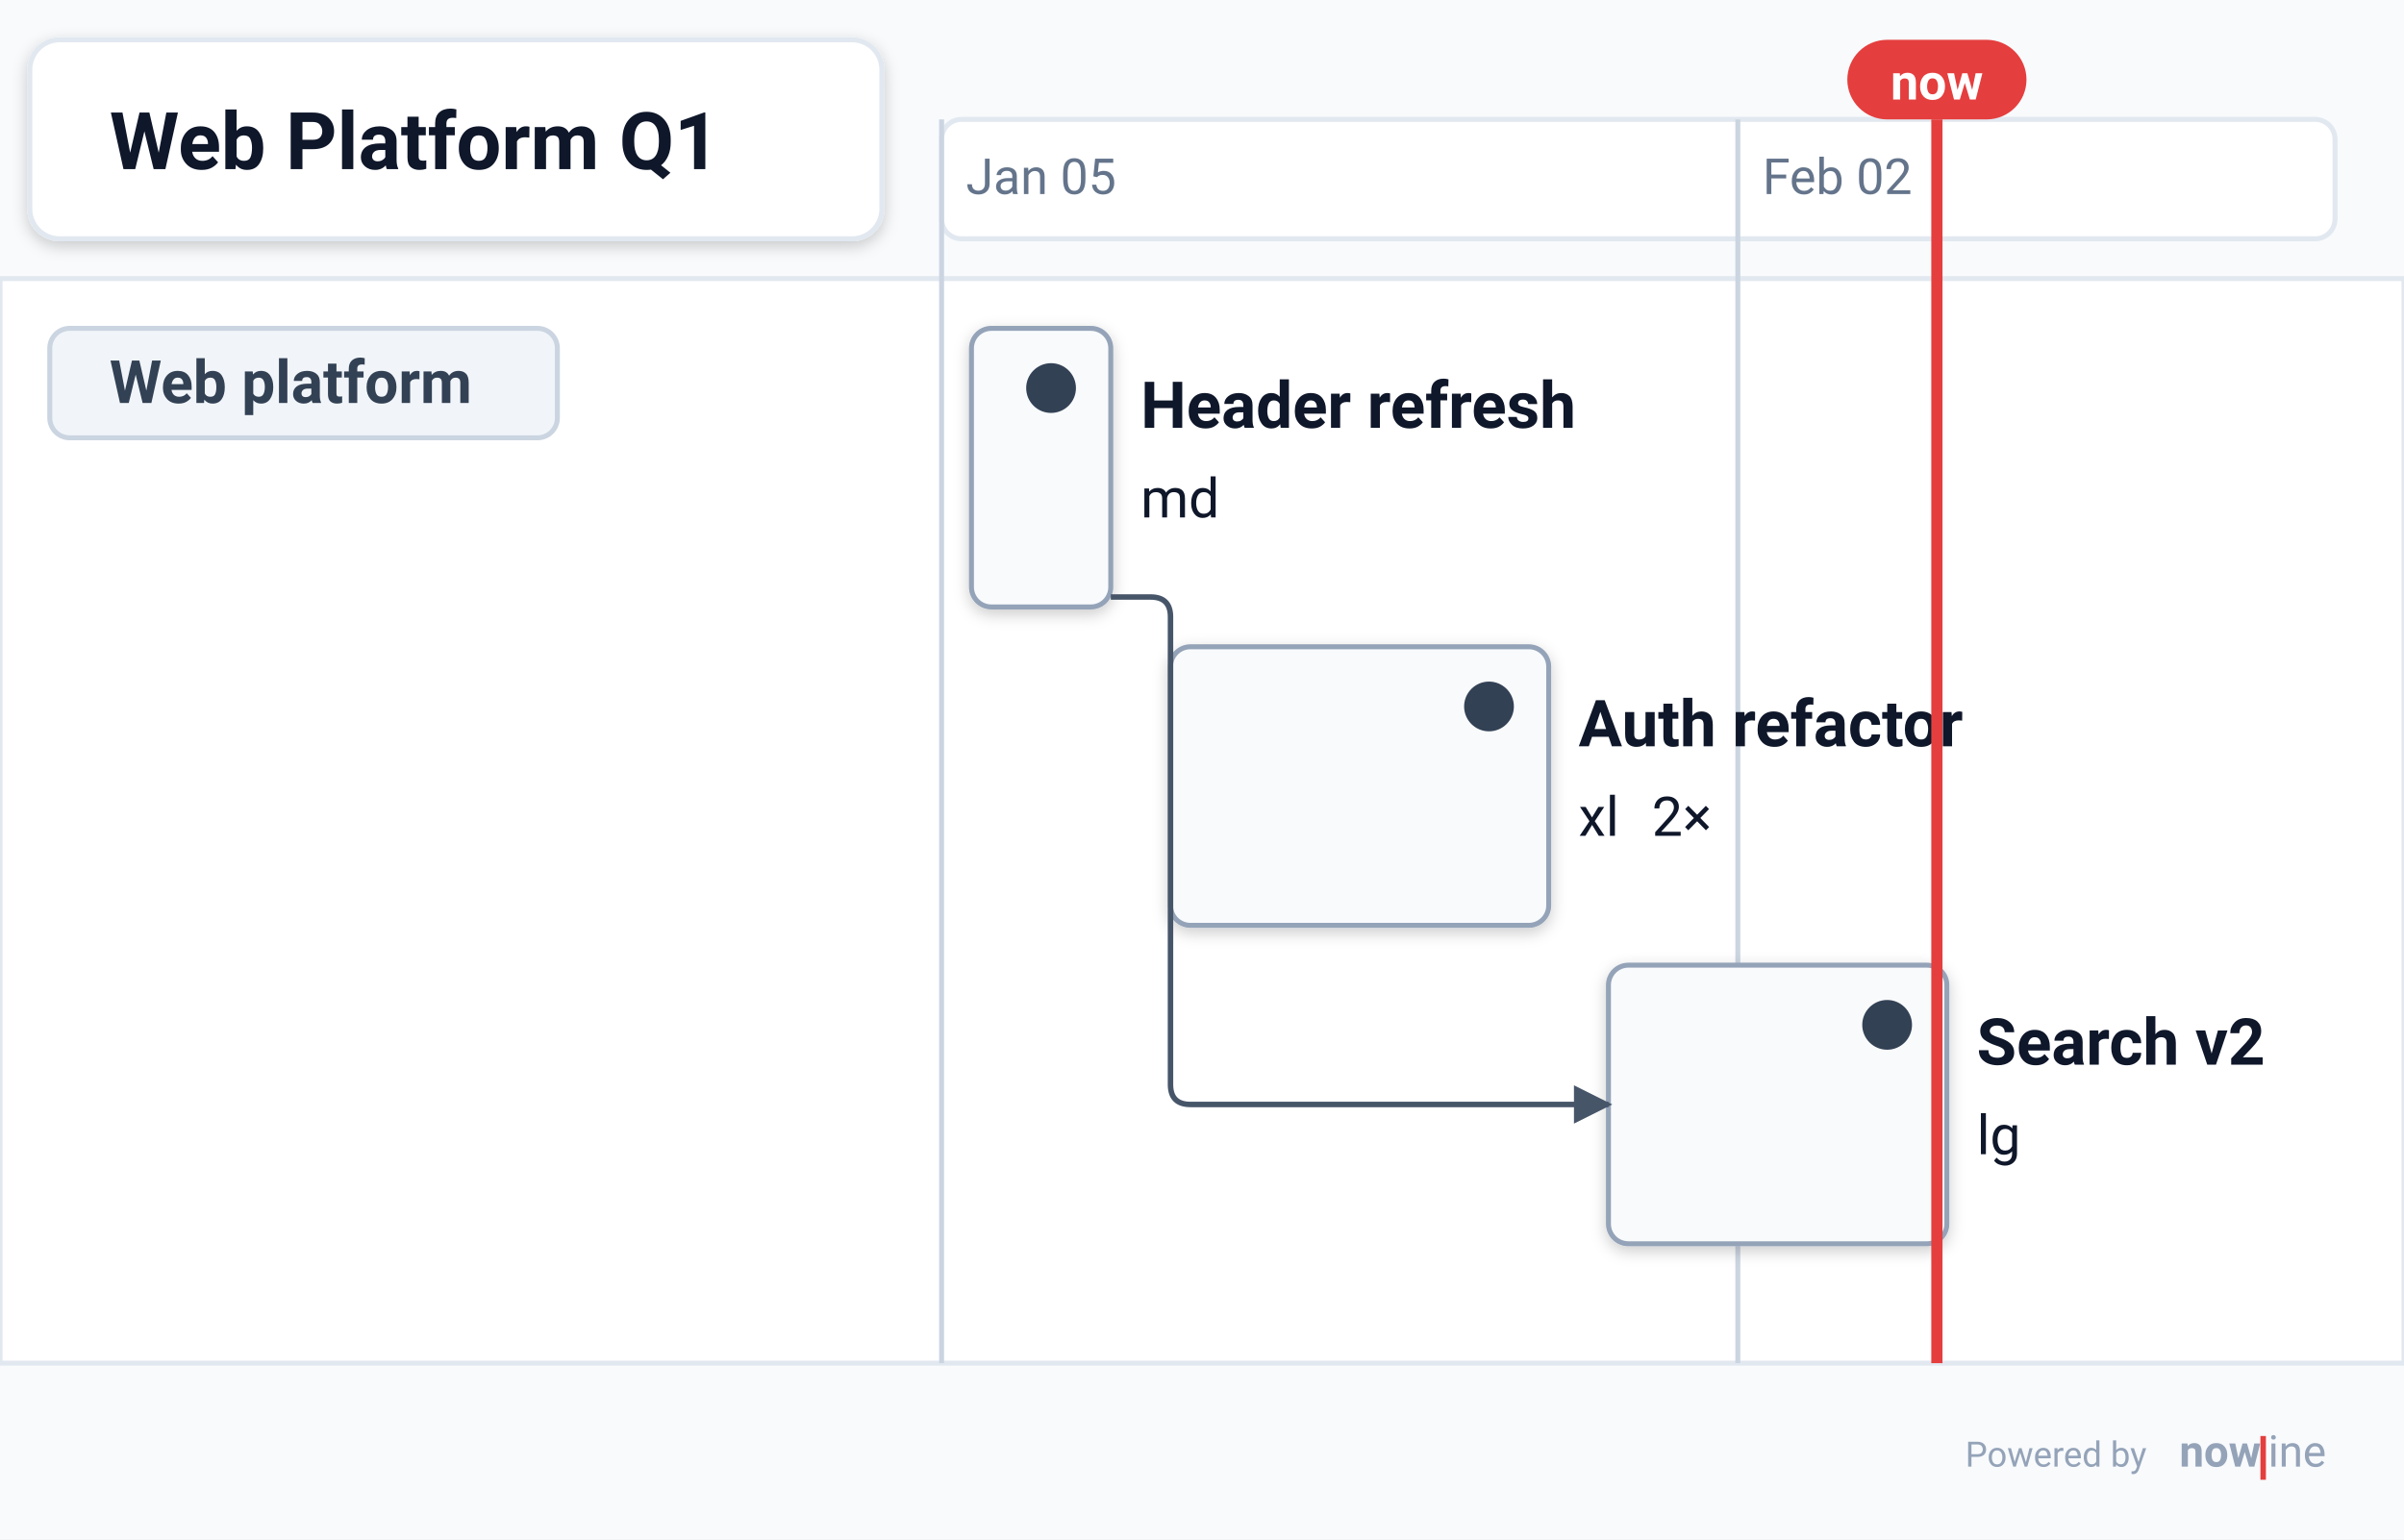
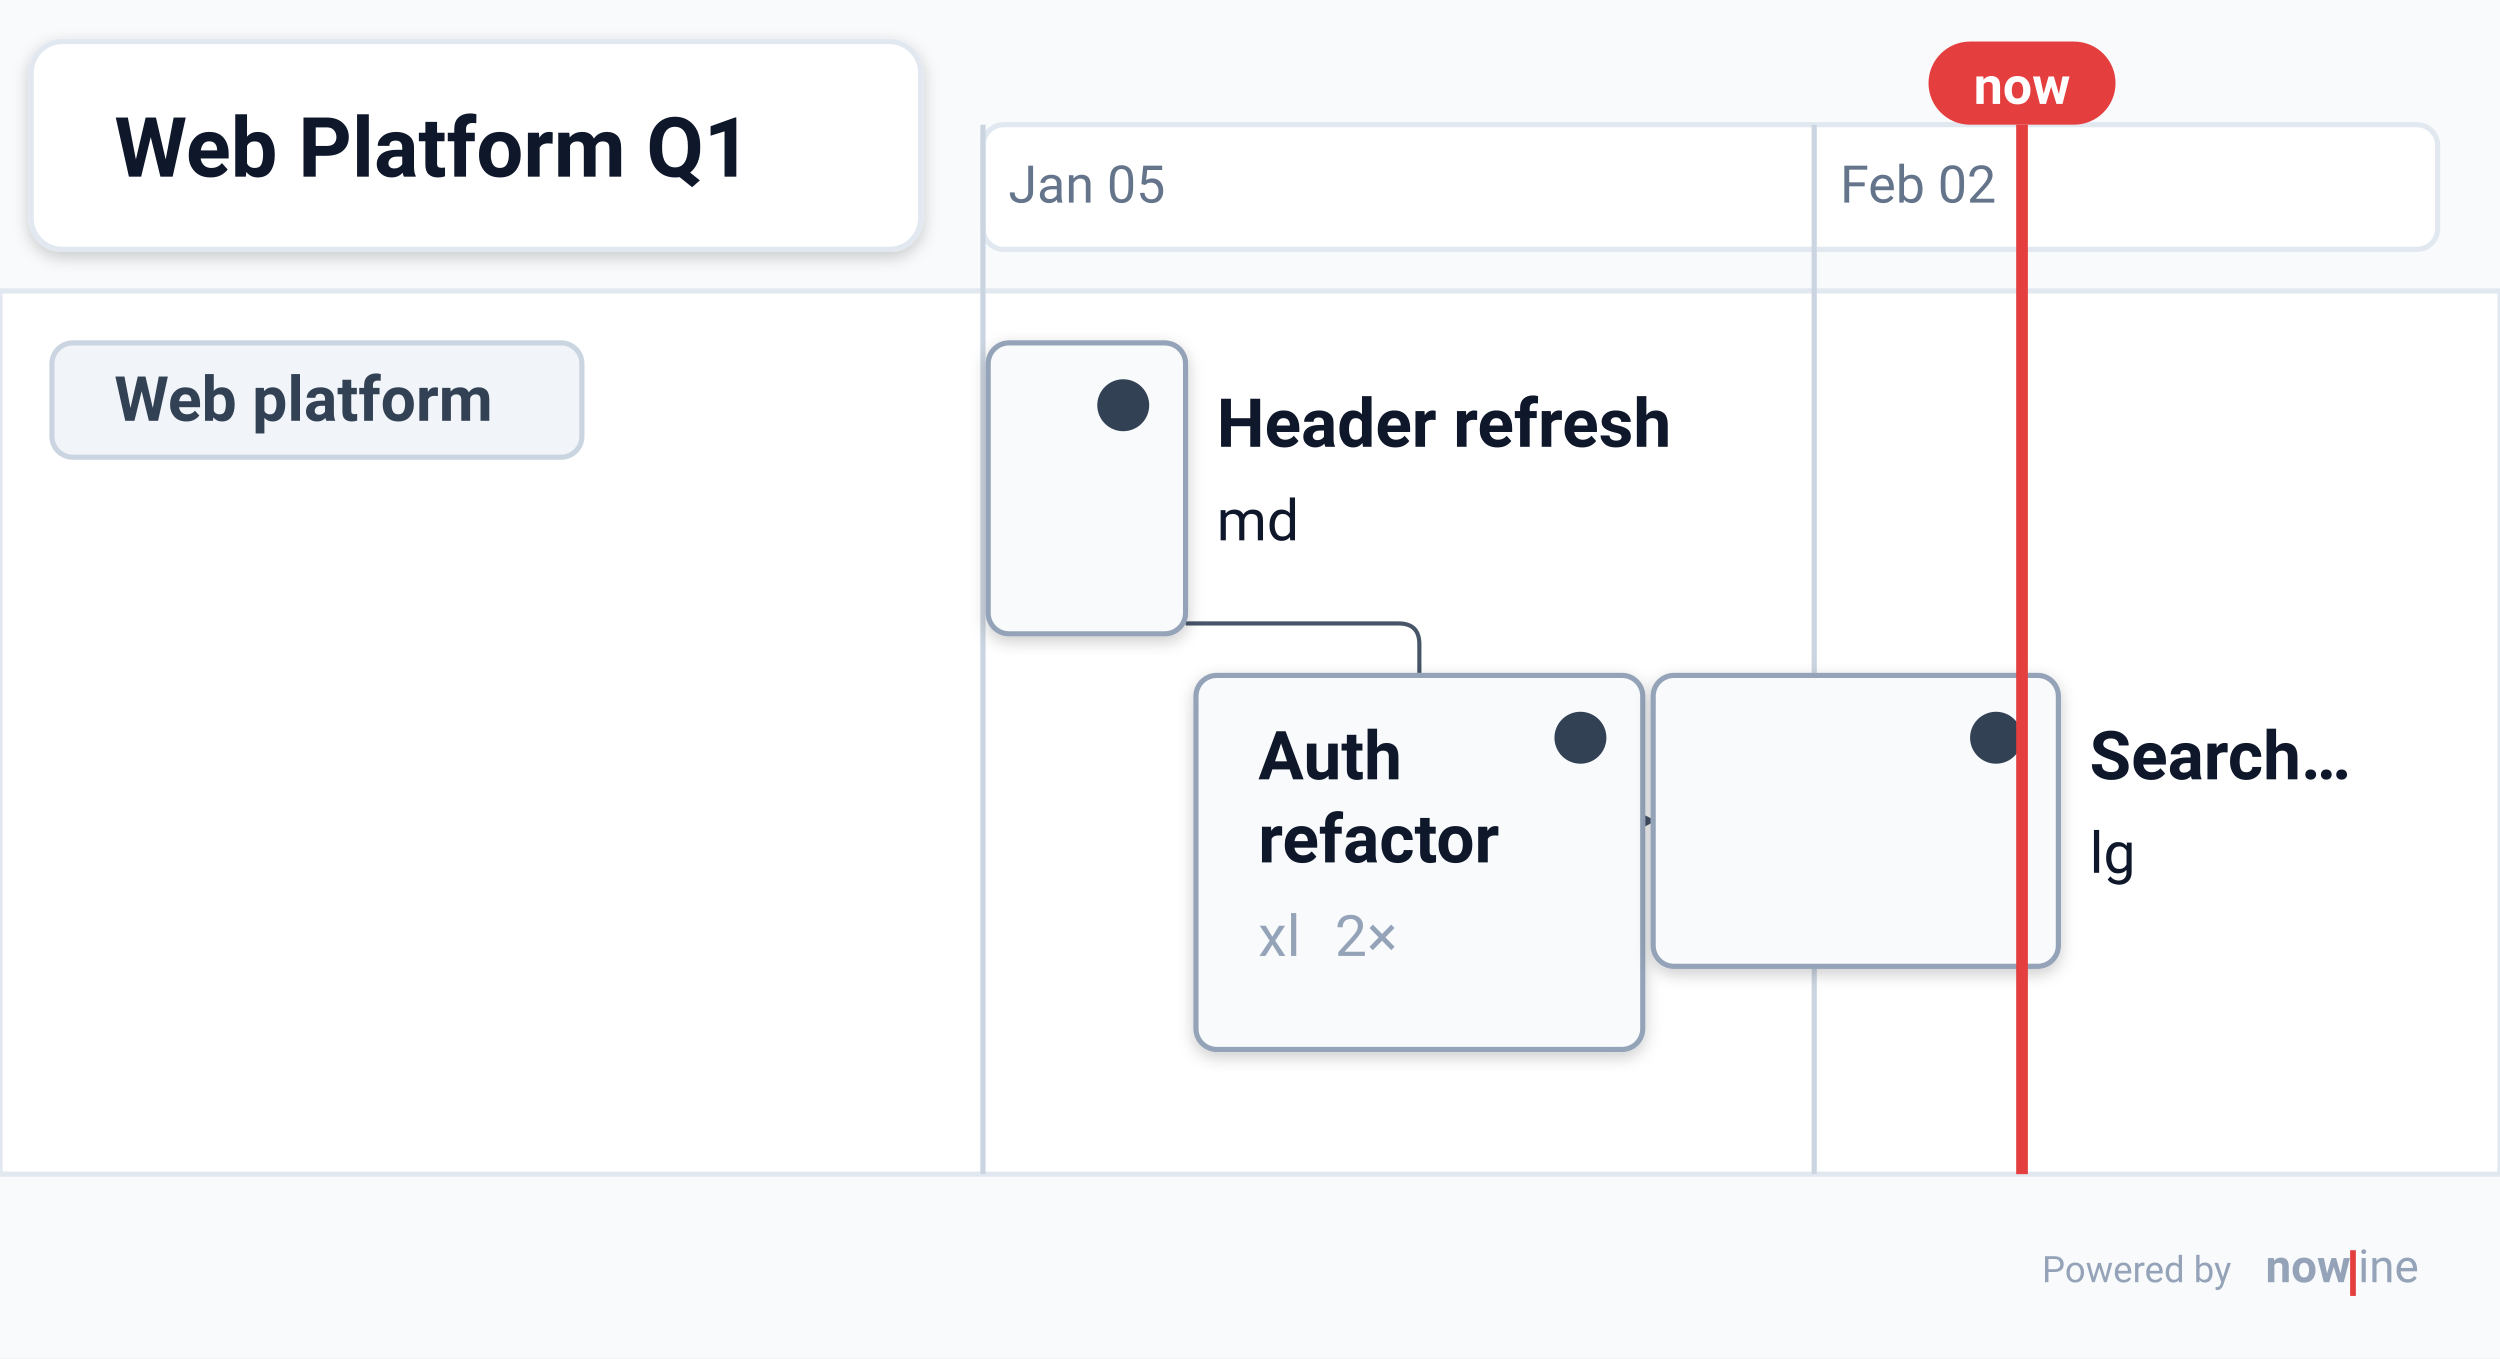
- <svg xmlns="http://www.w3.org/2000/svg" data-generator="nowline" data-theme="light" height="309.44" viewBox="0 0 483.06 309.44" width="483.06">
+ <svg xmlns="http://www.w3.org/2000/svg" data-generator="nowline" data-theme="light" height="261.44" viewBox="0 0 481.2 261.44" width="481.2">
  <defs>
    <filter height="200%" id="nl-0-root-shadow-subtle" width="200%" x="-50%" y="-50%">
      <feGaussianBlur in="SourceAlpha" stdDeviation="1.5" />
      <feOffset dx="0" dy="1" result="offsetblur" />
      <feComponentTransfer>
        <feFuncA type="linear" slope="0.2" />
      </feComponentTransfer>
      <feMerge>
        <feMergeNode />
        <feMergeNode in="SourceGraphic" />
      </feMerge>
    </filter>
    <filter height="200%" id="nl-0-root-shadow-soft" width="200%" x="-50%" y="-50%">
      <feGaussianBlur in="SourceAlpha" stdDeviation="5" />
      <feOffset dx="0" dy="3" result="offsetblur" />
      <feComponentTransfer>
        <feFuncA type="linear" slope="0.3" />
      </feComponentTransfer>
      <feMerge>
        <feMergeNode />
        <feMergeNode in="SourceGraphic" />
      </feMerge>
    </filter>
    <filter height="200%" id="nl-0-root-shadow-hard" width="200%" x="-50%" y="-50%">
      <feGaussianBlur in="SourceAlpha" stdDeviation="0" />
      <feOffset dx="2" dy="2" result="offsetblur" />
      <feComponentTransfer>
        <feFuncA type="linear" slope="0.45" />
      </feComponentTransfer>
      <feMerge>
        <feMergeNode />
        <feMergeNode in="SourceGraphic" />
      </feMerge>
    </filter>
    <marker id="nl-0-root-arrow" viewBox="0 0 10 10" refX="9" refY="5" markerWidth="7" markerHeight="7" orient="auto">
      <path d="M 0 0 L 10 5 L 0 10 z" fill="#475569" />
    </marker>
    <marker id="nl-0-root-arrow-light" viewBox="0 0 10 10" refX="9" refY="5" markerWidth="7" markerHeight="7" orient="auto">
      <path d="M 0 0 L 10 5 L 0 10 z" fill="#94a3b8" />
    </marker>
    <marker id="nl-0-root-arrow-dark" viewBox="0 0 10 10" refX="9" refY="5" markerWidth="7" markerHeight="7" orient="auto">
      <path d="M 0 0 L 10 5 L 0 10 z" fill="#0f172a" />
    </marker>
  </defs>
-   <rect fill="#f8fafc" height="309.44" width="483.06" x="0" y="0" />
+   <rect fill="#f8fafc" height="261.44" width="481.2" x="0" y="0" />
  <g data-layer="timeline">
    <rect fill="#ffffff" height="24" rx="4" ry="4" stroke="#e2e8f0" stroke-width="1" width="280" x="189.2" y="24" />
    <text fill="#64748b" font-family="system-ui, -apple-system, &quot;Segoe UI&quot;, Roboto, sans-serif" font-size="10" text-anchor="middle" x="209.2" y="39">Jan 05</text>
    <text fill="#64748b" font-family="system-ui, -apple-system, &quot;Segoe UI&quot;, Roboto, sans-serif" font-size="10" text-anchor="middle" x="369.2" y="39">Feb 02</text>
  </g>
  <g data-id="web" data-layer="swimlane-bg">
-     <rect fill="#ffffff" height="218" stroke="#e2e8f0" stroke-width="1" width="483.06" x="0" y="56" />
+     <rect fill="#ffffff" height="170" stroke="#e2e8f0" stroke-width="1" width="481.2" x="0" y="56" />
  </g>
  <g data-layer="grid">
-     <line stroke="#cbd5e1" stroke-width="1" x1="189.2" x2="189.2" y1="24" y2="274" />
-     <line stroke="#cbd5e1" stroke-width="1" x1="349.2" x2="349.2" y1="24" y2="274" />
+     <line stroke="#cbd5e1" stroke-width="1" x1="189.2" x2="189.2" y1="24" y2="226" />
+     <line stroke="#cbd5e1" stroke-width="1" x1="349.2" x2="349.2" y1="24" y2="226" />
  </g>
+   <path d="M228.2 120 L269.2 120 Q273.2 120 273.2 124 L273.2 154 Q273.2 158 277.2 158 L318.2 158" fill="none" marker-end="url(#nl-0-root-arrow)" stroke="#475569" stroke-linejoin="round" stroke-width="0.8" />
  <g data-id="web" data-layer="swimlane">
    <rect fill="#f1f5f9" height="22" rx="4" ry="4" stroke="#cbd5e1" stroke-width="1" width="102" x="10" y="66" />
    <text fill="#334155" font-family="system-ui, -apple-system, &quot;Segoe UI&quot;, Roboto, sans-serif" font-size="12" font-weight="600" x="22" y="81">Web platform</text>
    <g data-id="header-refresh" data-layer="item">
-       <rect fill="#f8fafc" filter="url(#nl-0-root-shadow-subtle)" height="56" rx="4" ry="4" stroke="#94a3b8" stroke-width="1" width="28" x="195.2" y="66" />
-       <circle cx="211.2" cy="78" fill="#334155" r="5" />
-       <text fill="#0f172a" font-family="system-ui, -apple-system, &quot;Segoe UI&quot;, Roboto, sans-serif" font-size="13" font-weight="600" x="229.2" y="86">Header refresh</text>
-       <text fill="#0f172a" font-family="system-ui, -apple-system, &quot;Segoe UI&quot;, Roboto, sans-serif" font-size="11" x="229.2" y="104">md</text>
+       <rect fill="#f8fafc" filter="url(#nl-0-root-shadow-subtle)" height="56" rx="4" ry="4" stroke="#94a3b8" stroke-width="1" width="38" x="190.2" y="66" />
+       <circle cx="216.2" cy="78" fill="#334155" r="5" />
+       <text fill="#0f172a" font-family="system-ui, -apple-system, &quot;Segoe UI&quot;, Roboto, sans-serif" font-size="13" font-weight="600" x="234.2" y="86">Header refresh</text>
+       <text fill="#0f172a" font-family="system-ui, -apple-system, &quot;Segoe UI&quot;, Roboto, sans-serif" font-size="11" x="234.2" y="104">md</text>
    </g>
    <g data-id="auth-refactor" data-layer="item">
-       <rect fill="#f8fafc" filter="url(#nl-0-root-shadow-subtle)" height="56" rx="4" ry="4" stroke="#94a3b8" stroke-width="1" width="76" x="235.2" y="130" />
-       <circle cx="299.2" cy="142" fill="#334155" r="5" />
-       <text fill="#0f172a" font-family="system-ui, -apple-system, &quot;Segoe UI&quot;, Roboto, sans-serif" font-size="13" font-weight="600" x="317.2" y="150">Auth refactor</text>
-       <text x="317.2" y="168" font-family="system-ui, -apple-system, &quot;Segoe UI&quot;, Roboto, sans-serif" font-size="11" fill="#0f172a">xl<tspan dx="6.6">2×</tspan>
+       <rect fill="#f8fafc" filter="url(#nl-0-root-shadow-subtle)" height="72" rx="4" ry="4" stroke="#94a3b8" stroke-width="1" width="86" x="230.2" y="130" />
+       <circle cx="304.2" cy="142" fill="#334155" r="5" />
+       <text fill="#0f172a" font-family="system-ui, -apple-system, &quot;Segoe UI&quot;, Roboto, sans-serif" font-size="13" font-weight="600" x="242.2" y="150">Auth</text>
+       <text fill="#0f172a" font-family="system-ui, -apple-system, &quot;Segoe UI&quot;, Roboto, sans-serif" font-size="13" font-weight="600" x="242.2" y="166">refactor</text>
+       <text x="242.2" y="184" font-family="system-ui, -apple-system, &quot;Segoe UI&quot;, Roboto, sans-serif" font-size="11" fill="#94a3b8">xl<tspan dx="6.6">2×</tspan>
      </text>
    </g>
    <g data-id="search-v2" data-layer="item">
-       <rect fill="#f8fafc" filter="url(#nl-0-root-shadow-subtle)" height="56" rx="4" ry="4" stroke="#94a3b8" stroke-width="1" width="68" x="323.2" y="194" />
-       <circle cx="379.2" cy="206" fill="#334155" r="5" />
-       <text fill="#0f172a" font-family="system-ui, -apple-system, &quot;Segoe UI&quot;, Roboto, sans-serif" font-size="13" font-weight="600" x="397.2" y="214">Search v2</text>
-       <text fill="#0f172a" font-family="system-ui, -apple-system, &quot;Segoe UI&quot;, Roboto, sans-serif" font-size="11" x="397.2" y="232">lg</text>
+       <rect fill="#f8fafc" filter="url(#nl-0-root-shadow-subtle)" height="56" rx="4" ry="4" stroke="#94a3b8" stroke-width="1" width="78" x="318.2" y="130" />
+       <circle cx="384.2" cy="142" fill="#334155" r="5" />
+       <text fill="#0f172a" font-family="system-ui, -apple-system, &quot;Segoe UI&quot;, Roboto, sans-serif" font-size="13" font-weight="600" x="402.2" y="150">Search…</text>
+       <text fill="#0f172a" font-family="system-ui, -apple-system, &quot;Segoe UI&quot;, Roboto, sans-serif" font-size="11" x="402.2" y="168">lg</text>
    </g>
  </g>
-   <path d="M223.2 120 L231.2 120 Q235.2 120 235.2 124 L235.2 218 Q235.2 222 239.2 222 L323.2 222" fill="none" marker-end="url(#nl-0-root-arrow)" stroke="#475569" stroke-linejoin="round" stroke-width="1.1" />
  <g data-layer="nowline">
-     <line stroke="#e53e3e" stroke-width="2.25" x1="389.2" x2="389.2" y1="24" y2="274" />
+     <line stroke="#e53e3e" stroke-width="2.25" x1="389.2" x2="389.2" y1="24" y2="226" />
    <rect fill="#e53e3e" height="16" rx="8" ry="8" width="36" x="371.2" y="8" />
    <text fill="#ffffff" font-family="system-ui, -apple-system, &quot;Segoe UI&quot;, Roboto, sans-serif" font-size="10" font-weight="700" text-anchor="middle" x="389.2" y="20">now</text>
  </g>
  <g data-id="nl-0-root-header" data-layer="header">
    <rect fill="#ffffff" filter="url(#nl-0-root-shadow-subtle)" height="40" rx="6" ry="6" stroke="#e2e8f0" stroke-width="1" width="171.2" x="6" y="8" />
    <text fill="#0f172a" font-family="system-ui, -apple-system, &quot;Segoe UI&quot;, Roboto, sans-serif" font-size="16" font-weight="600" x="22" y="34">Web Platform Q1</text>
  </g>
  <a aria-label="Powered by nowline" href="https://nowline.io" rel="noopener" target="_blank">
    <g data-layer="attribution">
-       <g transform="translate(394.9 286) scale(0.22)">
+       <g transform="translate(393.04 238) scale(0.22)">
        <text fill="#94a3b8" font-family="system-ui, -apple-system, &quot;Segoe UI&quot;, Roboto, sans-serif" font-size="32" font-weight="400" x="0" y="40">Powered by</text>
        <text fill="#94a3b8" font-family="system-ui, -apple-system, &quot;Segoe UI&quot;, Roboto, sans-serif" font-size="40" font-weight="700" x="195.6" y="40">now</text>
        <rect fill="#e53e3e" height="40" width="5" x="269.6" y="12" />
        <text fill="#94a3b8" font-family="system-ui, -apple-system, &quot;Segoe UI&quot;, Roboto, sans-serif" font-size="40" font-weight="400" x="276.6" y="40">ine</text>
      </g>
    </g>
  </a>
</svg>
